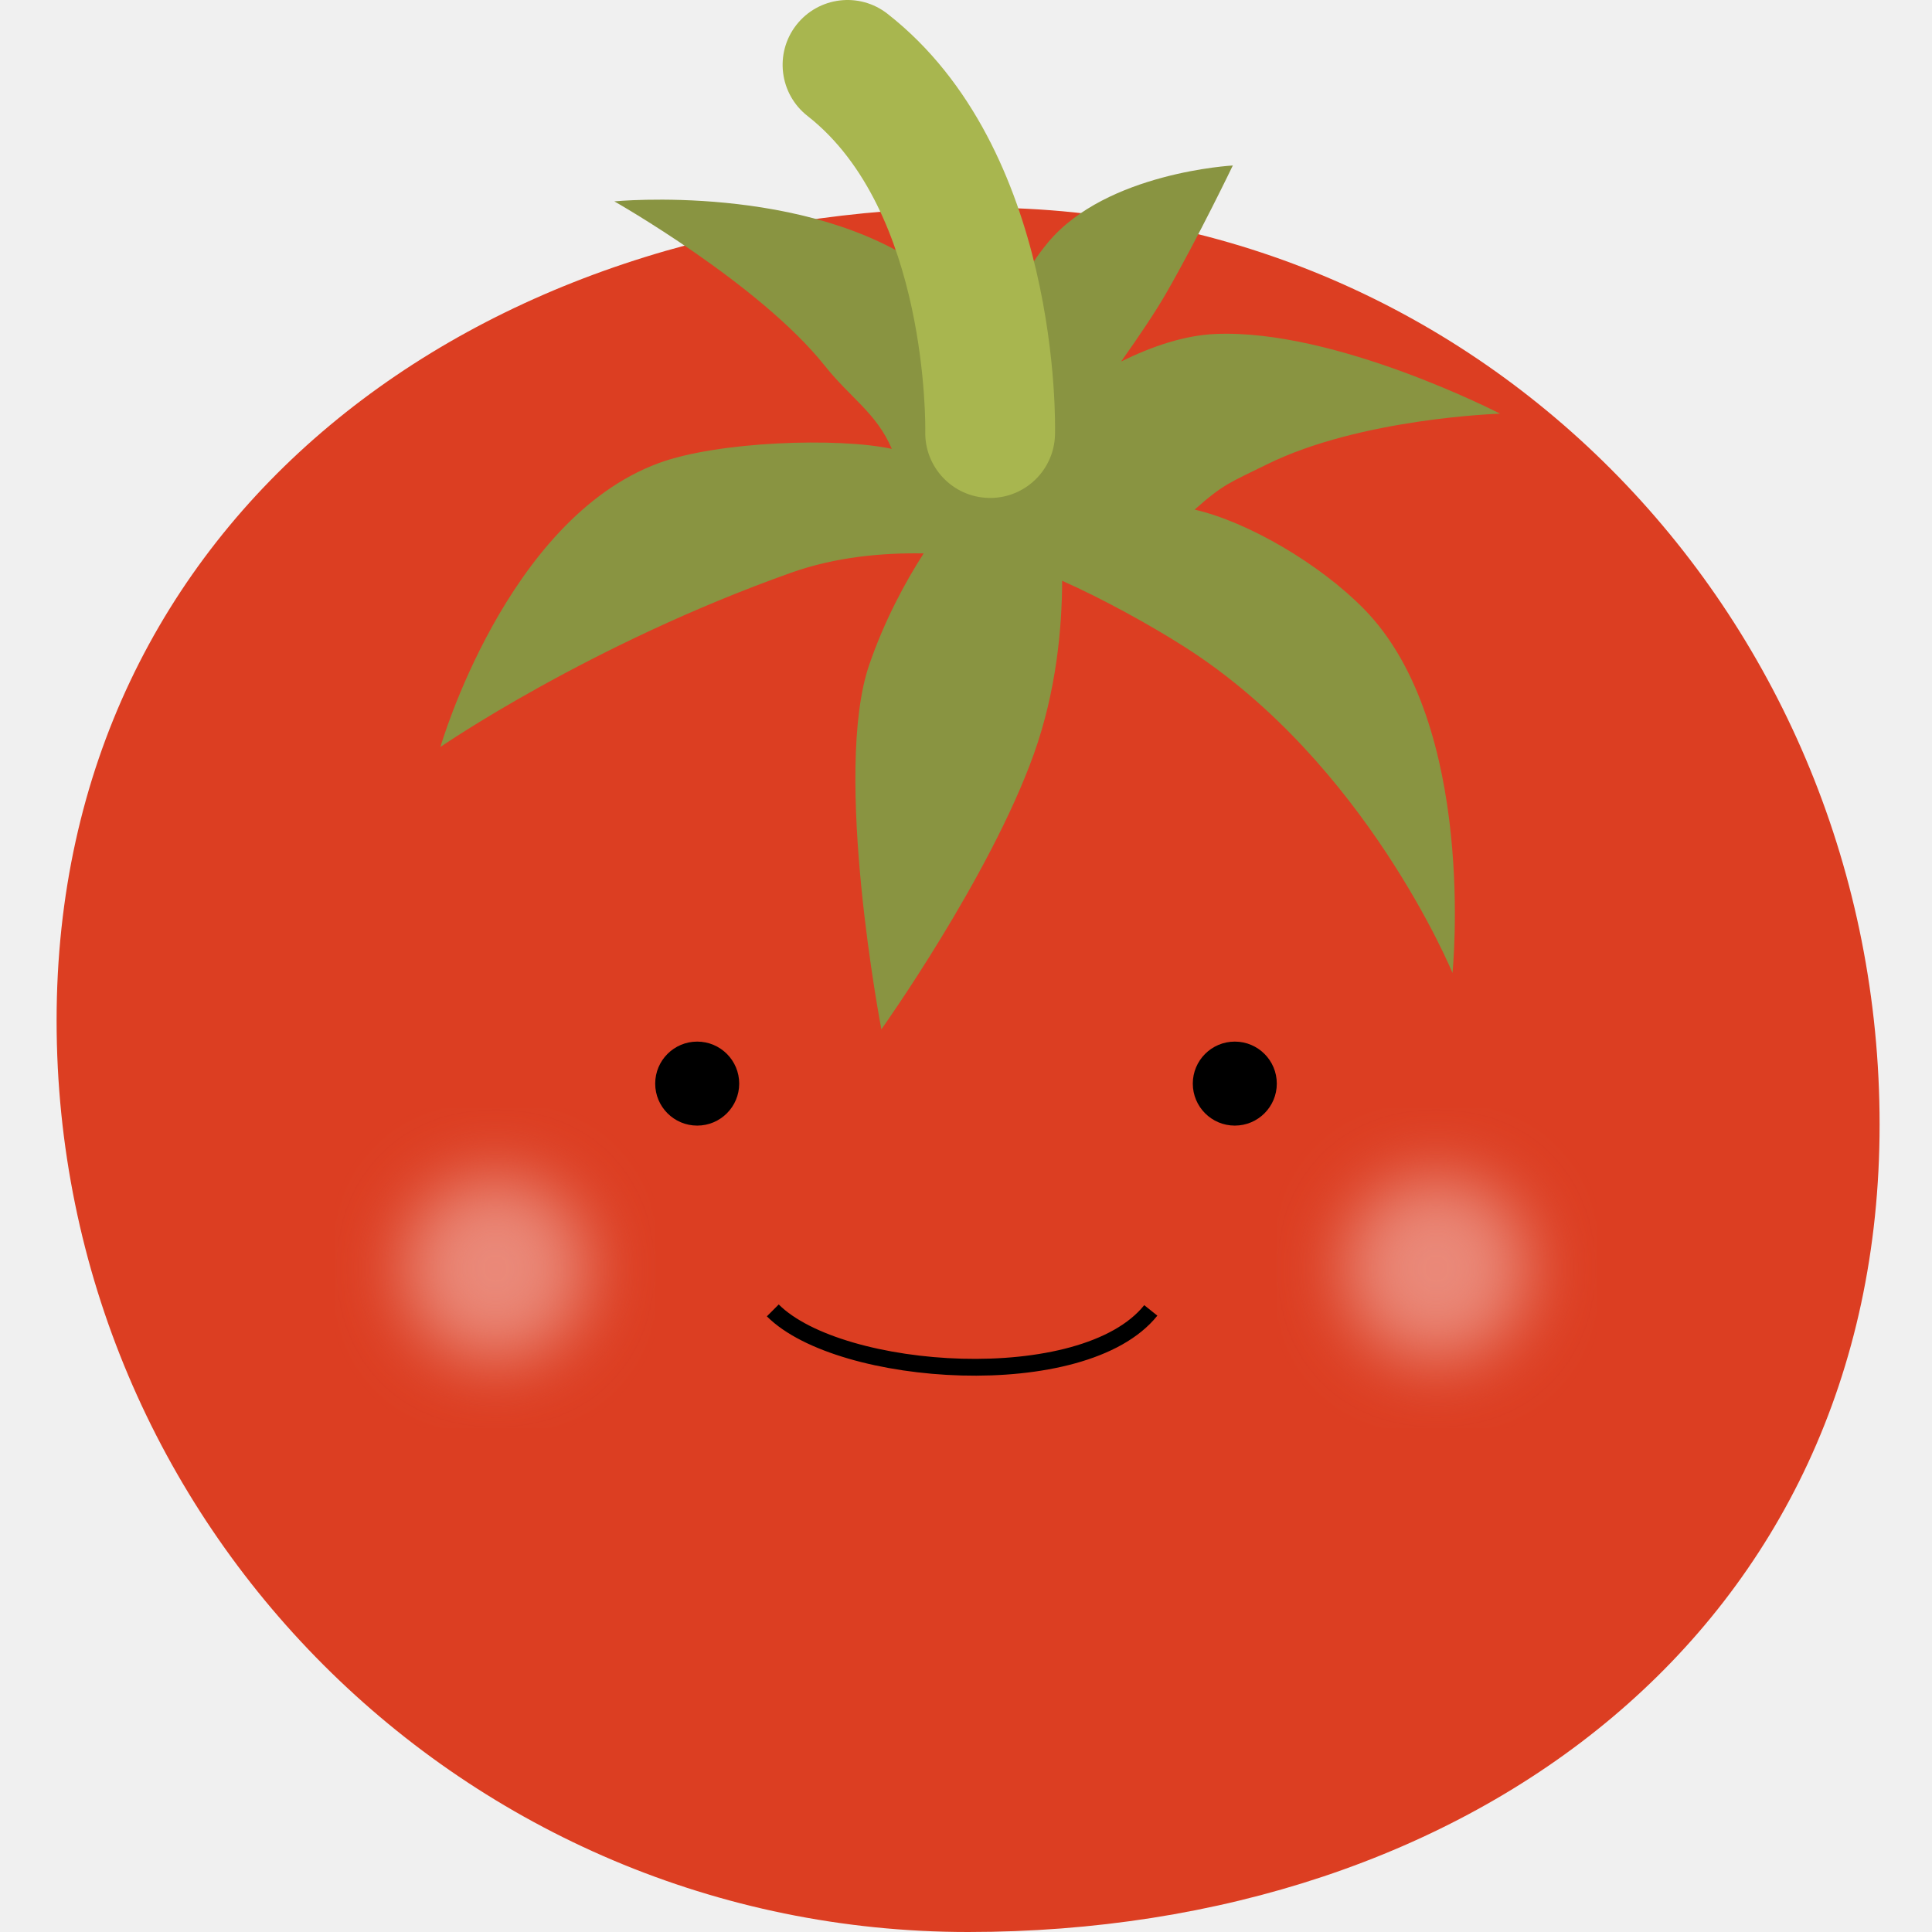
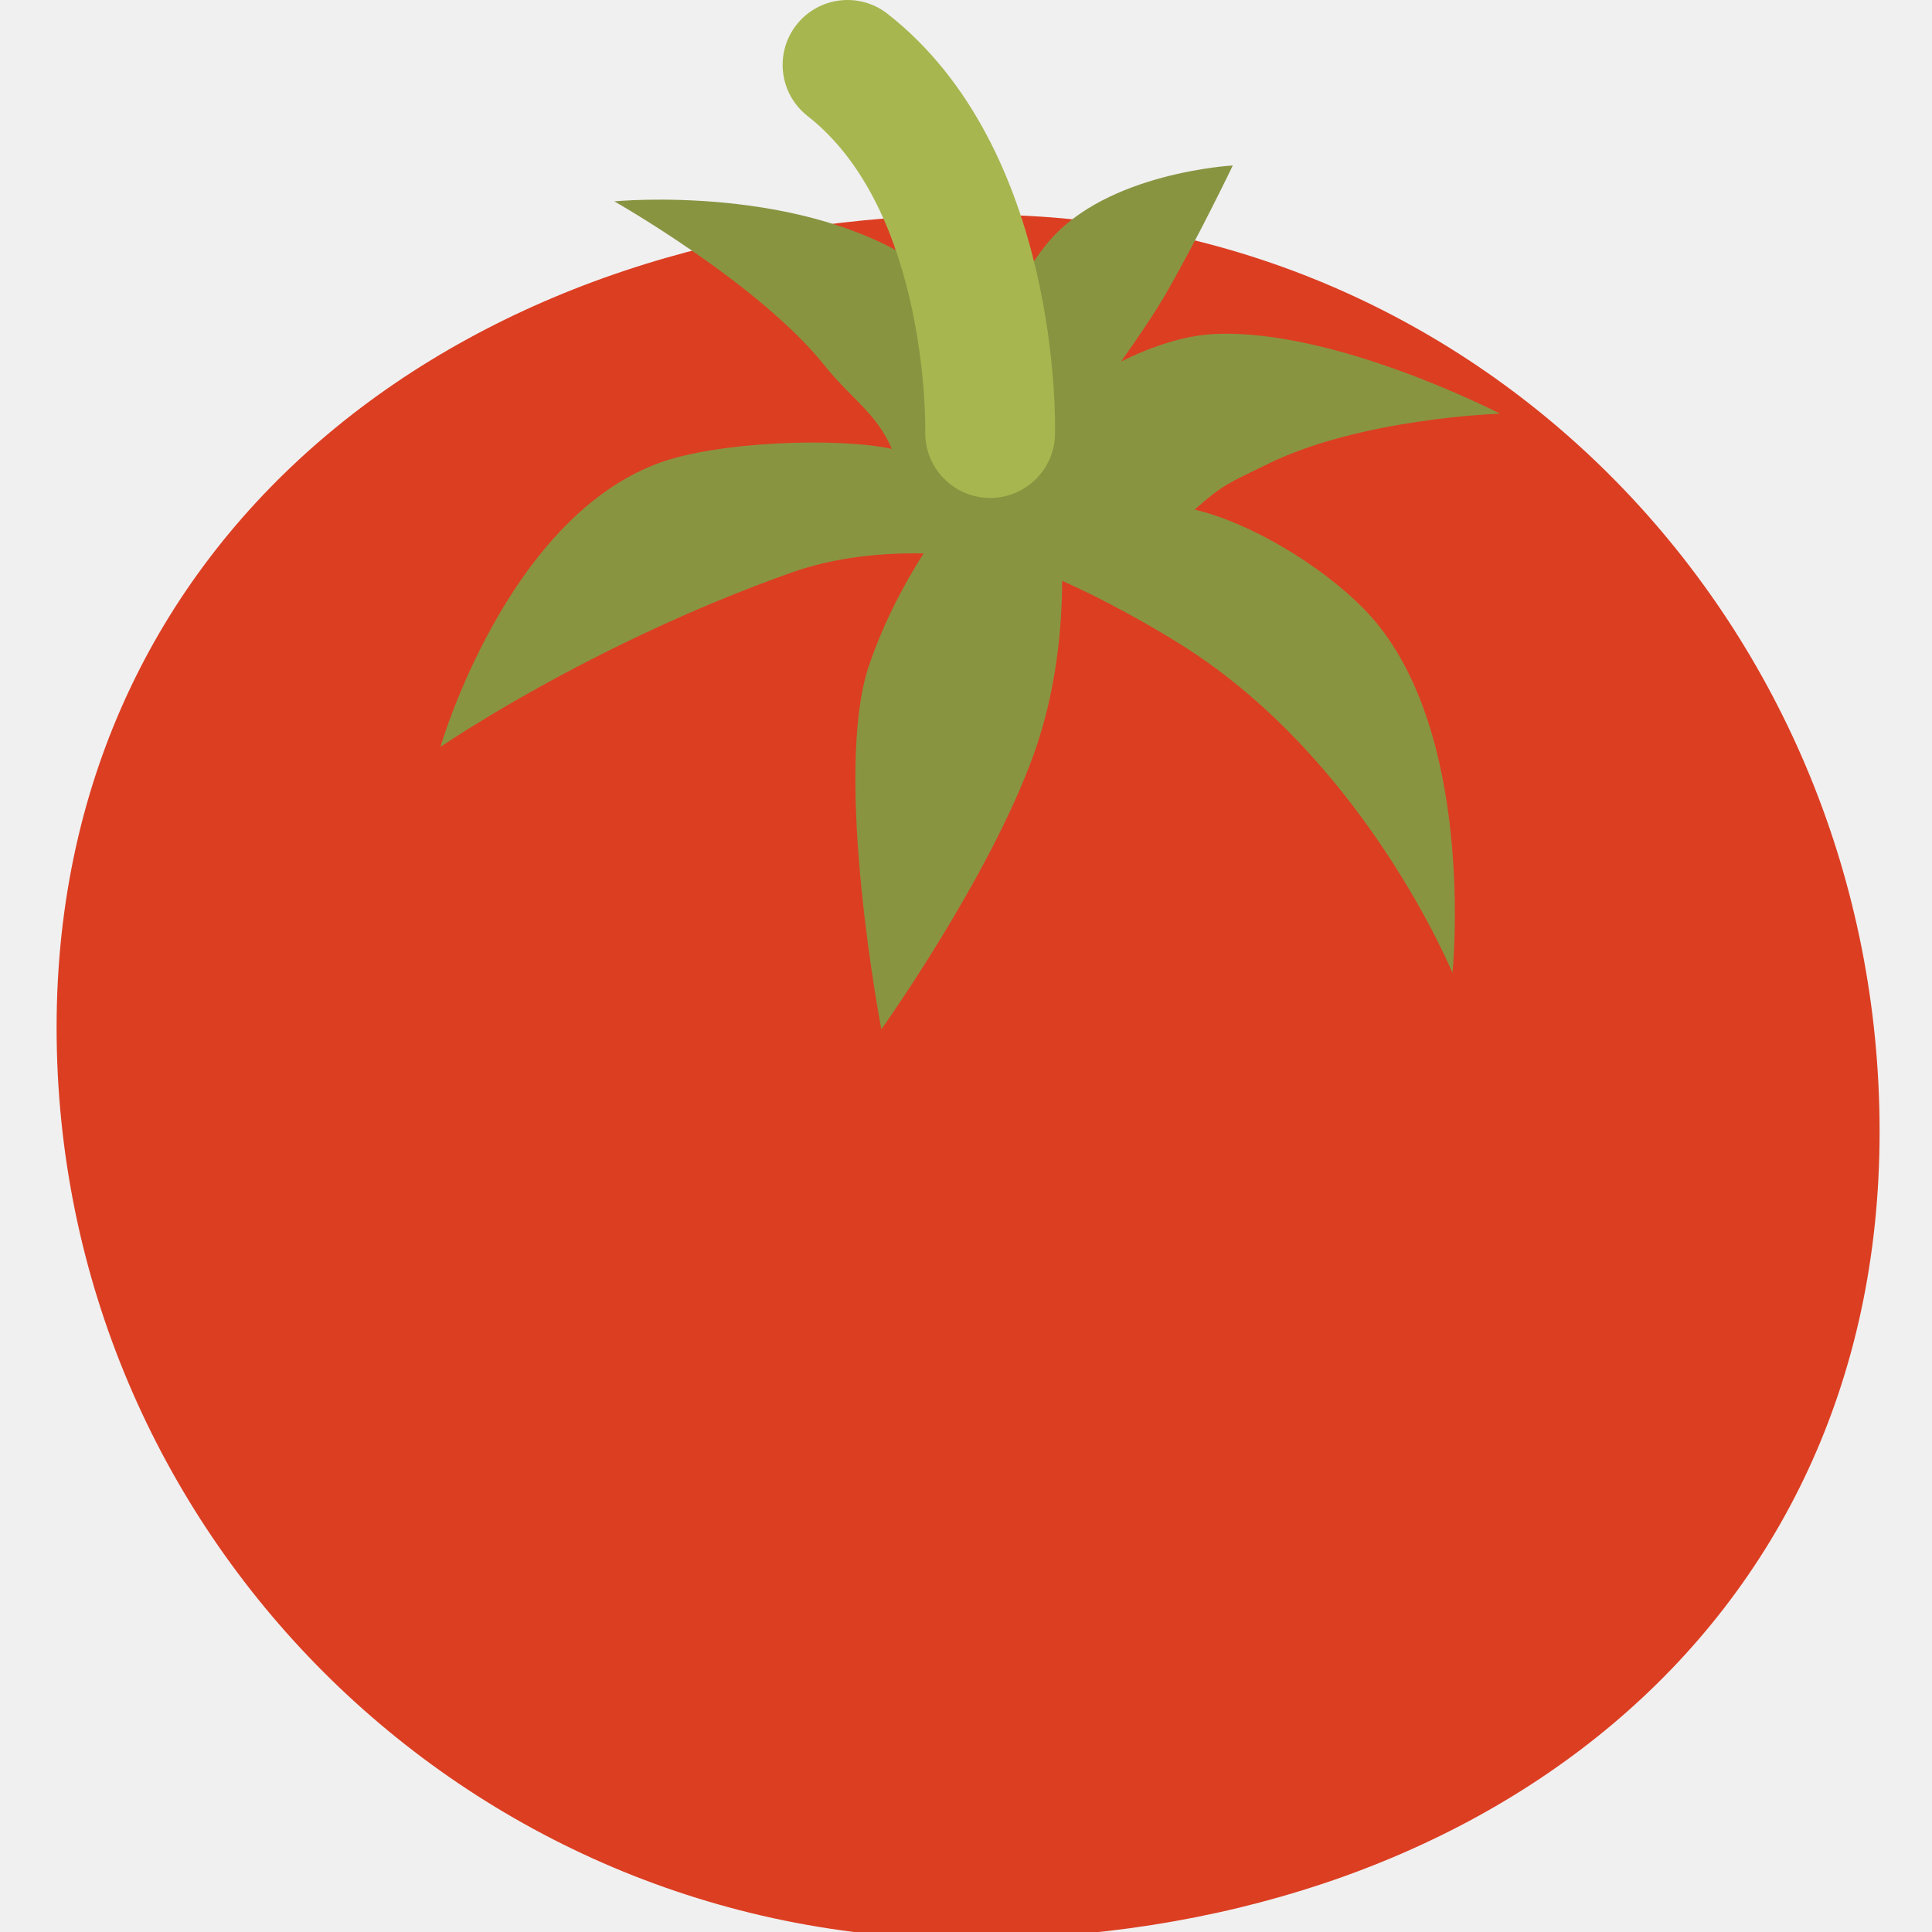
- <svg xmlns="http://www.w3.org/2000/svg" width="115" height="115" viewBox="0 0 115 115" fill="none">
-   <g clip-path="url(#clip0_16_527)">
-     <path d="M111.881 66.94C111.881 96.904 87.59 115 57.626 115C27.66 115 3.369 90.709 3.369 60.744C3.369 30.779 28.419 12.357 58.384 12.357C88.349 12.357 111.881 36.975 111.881 66.94Z" fill="#DC3E22" />
-     <path d="M81.185 36.244C78.549 33.56 74.284 31.064 71.108 30.334C72.853 28.787 73.205 28.735 75.391 27.652C80.993 24.879 89.291 24.624 89.291 24.624C89.291 24.624 79.497 19.562 72.336 19.88C70.513 19.96 68.59 20.604 66.735 21.517C67.781 20.04 68.772 18.573 69.406 17.47C71.344 14.098 73.382 9.851 73.382 9.851C73.382 9.851 65.873 10.252 62.39 14.42C61.068 16.004 60.069 18.015 59.338 19.903C58.041 18.412 56.608 17.084 55.176 16.048C48.013 10.864 36.568 11.986 36.568 11.986C36.568 11.986 45.214 16.89 49.104 21.783C50.622 23.693 52.164 24.577 53.085 26.719C49.9 26.029 42.714 26.265 39.187 27.573C30.122 30.935 26.216 44.462 26.216 44.462C26.216 44.462 35.062 38.365 47.097 34.088C49.743 33.148 52.541 32.898 54.979 32.941C53.872 34.665 52.663 36.904 51.748 39.545C49.522 45.972 52.463 61.27 52.463 61.27C52.463 61.27 58.908 52.223 61.534 44.895C62.882 41.133 63.216 37.357 63.223 34.57C65.613 35.63 68.428 37.179 70.532 38.519C81.304 45.383 86.458 57.913 86.458 57.913C86.458 57.913 87.959 43.142 81.185 36.244Z" fill="#899441" />
-     <path d="M58.94 29.64C58.905 29.64 58.871 29.639 58.837 29.638C56.707 29.583 55.025 27.812 55.076 25.683C55.081 25.499 55.267 12.539 48.067 6.903C46.388 5.589 46.091 3.162 47.405 1.482C48.721 -0.197 51.148 -0.494 52.827 0.821C63.123 8.878 62.816 25.189 62.798 25.879C62.743 27.976 61.025 29.64 58.94 29.64Z" fill="#A8B64F" />
-     <circle cx="41.5" cy="64.5" r="2.5" fill="black" />
-     <g filter="url(#filter0_f_16_527)">
-       <circle cx="29.5" cy="75.5" r="5.5" fill="#EA8979" />
-     </g>
-     <g filter="url(#filter1_f_16_527)">
-       <circle cx="85.5" cy="75.5" r="5.5" fill="#EA8979" />
-     </g>
-     <circle cx="73.5" cy="64.5" r="2.5" fill="black" />
-     <path d="M46 78C50 82 64.5 83 68.5 78" stroke="black" />
+ <svg xmlns="http://www.w3.org/2000/svg" width="81" height="81" viewBox="0 0 81 81" fill="none">
+   <g clip-path="url(#clip0_16_566)">
+     <path d="M78.803 47.445C78.803 68.55 61.694 81.296 40.588 81.296C19.483 81.296 2.373 64.187 2.373 43.081C2.373 21.976 20.017 9 41.122 9C62.228 9 78.803 26.339 78.803 47.445Z" fill="#DC3E22" />
+     <path d="M57.182 25.528C55.325 23.638 52.321 21.88 50.084 21.366C51.314 20.276 51.561 20.24 53.101 19.477C57.047 17.524 62.892 17.344 62.892 17.344C62.892 17.344 55.993 13.778 50.949 14.002C49.665 14.059 48.311 14.512 47.004 15.155C47.741 14.115 48.439 13.082 48.885 12.305C50.251 9.93 51.686 6.938 51.686 6.938C51.686 6.938 46.397 7.221 43.944 10.157C43.013 11.272 42.309 12.689 41.794 14.019C40.88 12.969 39.871 12.033 38.862 11.303C33.817 7.652 25.756 8.442 25.756 8.442C25.756 8.442 31.846 11.897 34.586 15.342C35.655 16.688 36.741 17.311 37.39 18.819C35.147 18.334 30.085 18.5 27.601 19.421C21.216 21.789 18.465 31.317 18.465 31.317C18.465 31.317 24.695 27.022 33.172 24.009C35.036 23.347 37.007 23.172 38.724 23.202C37.944 24.416 37.093 25.994 36.448 27.853C34.88 32.38 36.952 43.156 36.952 43.156C36.952 43.156 41.492 36.783 43.341 31.622C44.291 28.972 44.526 26.312 44.531 24.349C46.214 25.096 48.197 26.187 49.679 27.131C57.266 31.965 60.896 40.791 60.896 40.791C60.896 40.791 61.953 30.387 57.182 25.528Z" fill="#899441" />
+     <path d="M41.514 20.877C41.49 20.877 41.466 20.876 41.442 20.875C39.942 20.837 38.757 19.589 38.793 18.09C38.797 17.96 38.928 8.832 33.856 4.862C32.673 3.937 32.465 2.227 33.39 1.044C34.317 -0.139 36.026 -0.348 37.209 0.578C44.461 6.253 44.245 17.742 44.232 18.228C44.193 19.705 42.983 20.877 41.514 20.877Z" fill="#A8B64F" />
  </g>
  <defs>
-     <filter id="filter0_f_16_527" x="20" y="66" width="19" height="19" filterUnits="userSpaceOnUse" color-interpolation-filters="sRGB">
-       <feFlood flood-opacity="0" result="BackgroundImageFix" />
-       <feBlend mode="normal" in="SourceGraphic" in2="BackgroundImageFix" result="shape" />
-       <feGaussianBlur stdDeviation="2" result="effect1_foregroundBlur_16_527" />
-     </filter>
-     <filter id="filter1_f_16_527" x="76" y="66" width="19" height="19" filterUnits="userSpaceOnUse" color-interpolation-filters="sRGB">
-       <feFlood flood-opacity="0" result="BackgroundImageFix" />
-       <feBlend mode="normal" in="SourceGraphic" in2="BackgroundImageFix" result="shape" />
-       <feGaussianBlur stdDeviation="2" result="effect1_foregroundBlur_16_527" />
-     </filter>
-     <clipPath id="clip0_16_527">
-       <rect width="115" height="115" fill="white" />
+     <clipPath id="clip0_16_566">
+       <rect width="81" height="81" fill="white" />
    </clipPath>
  </defs>
</svg>
